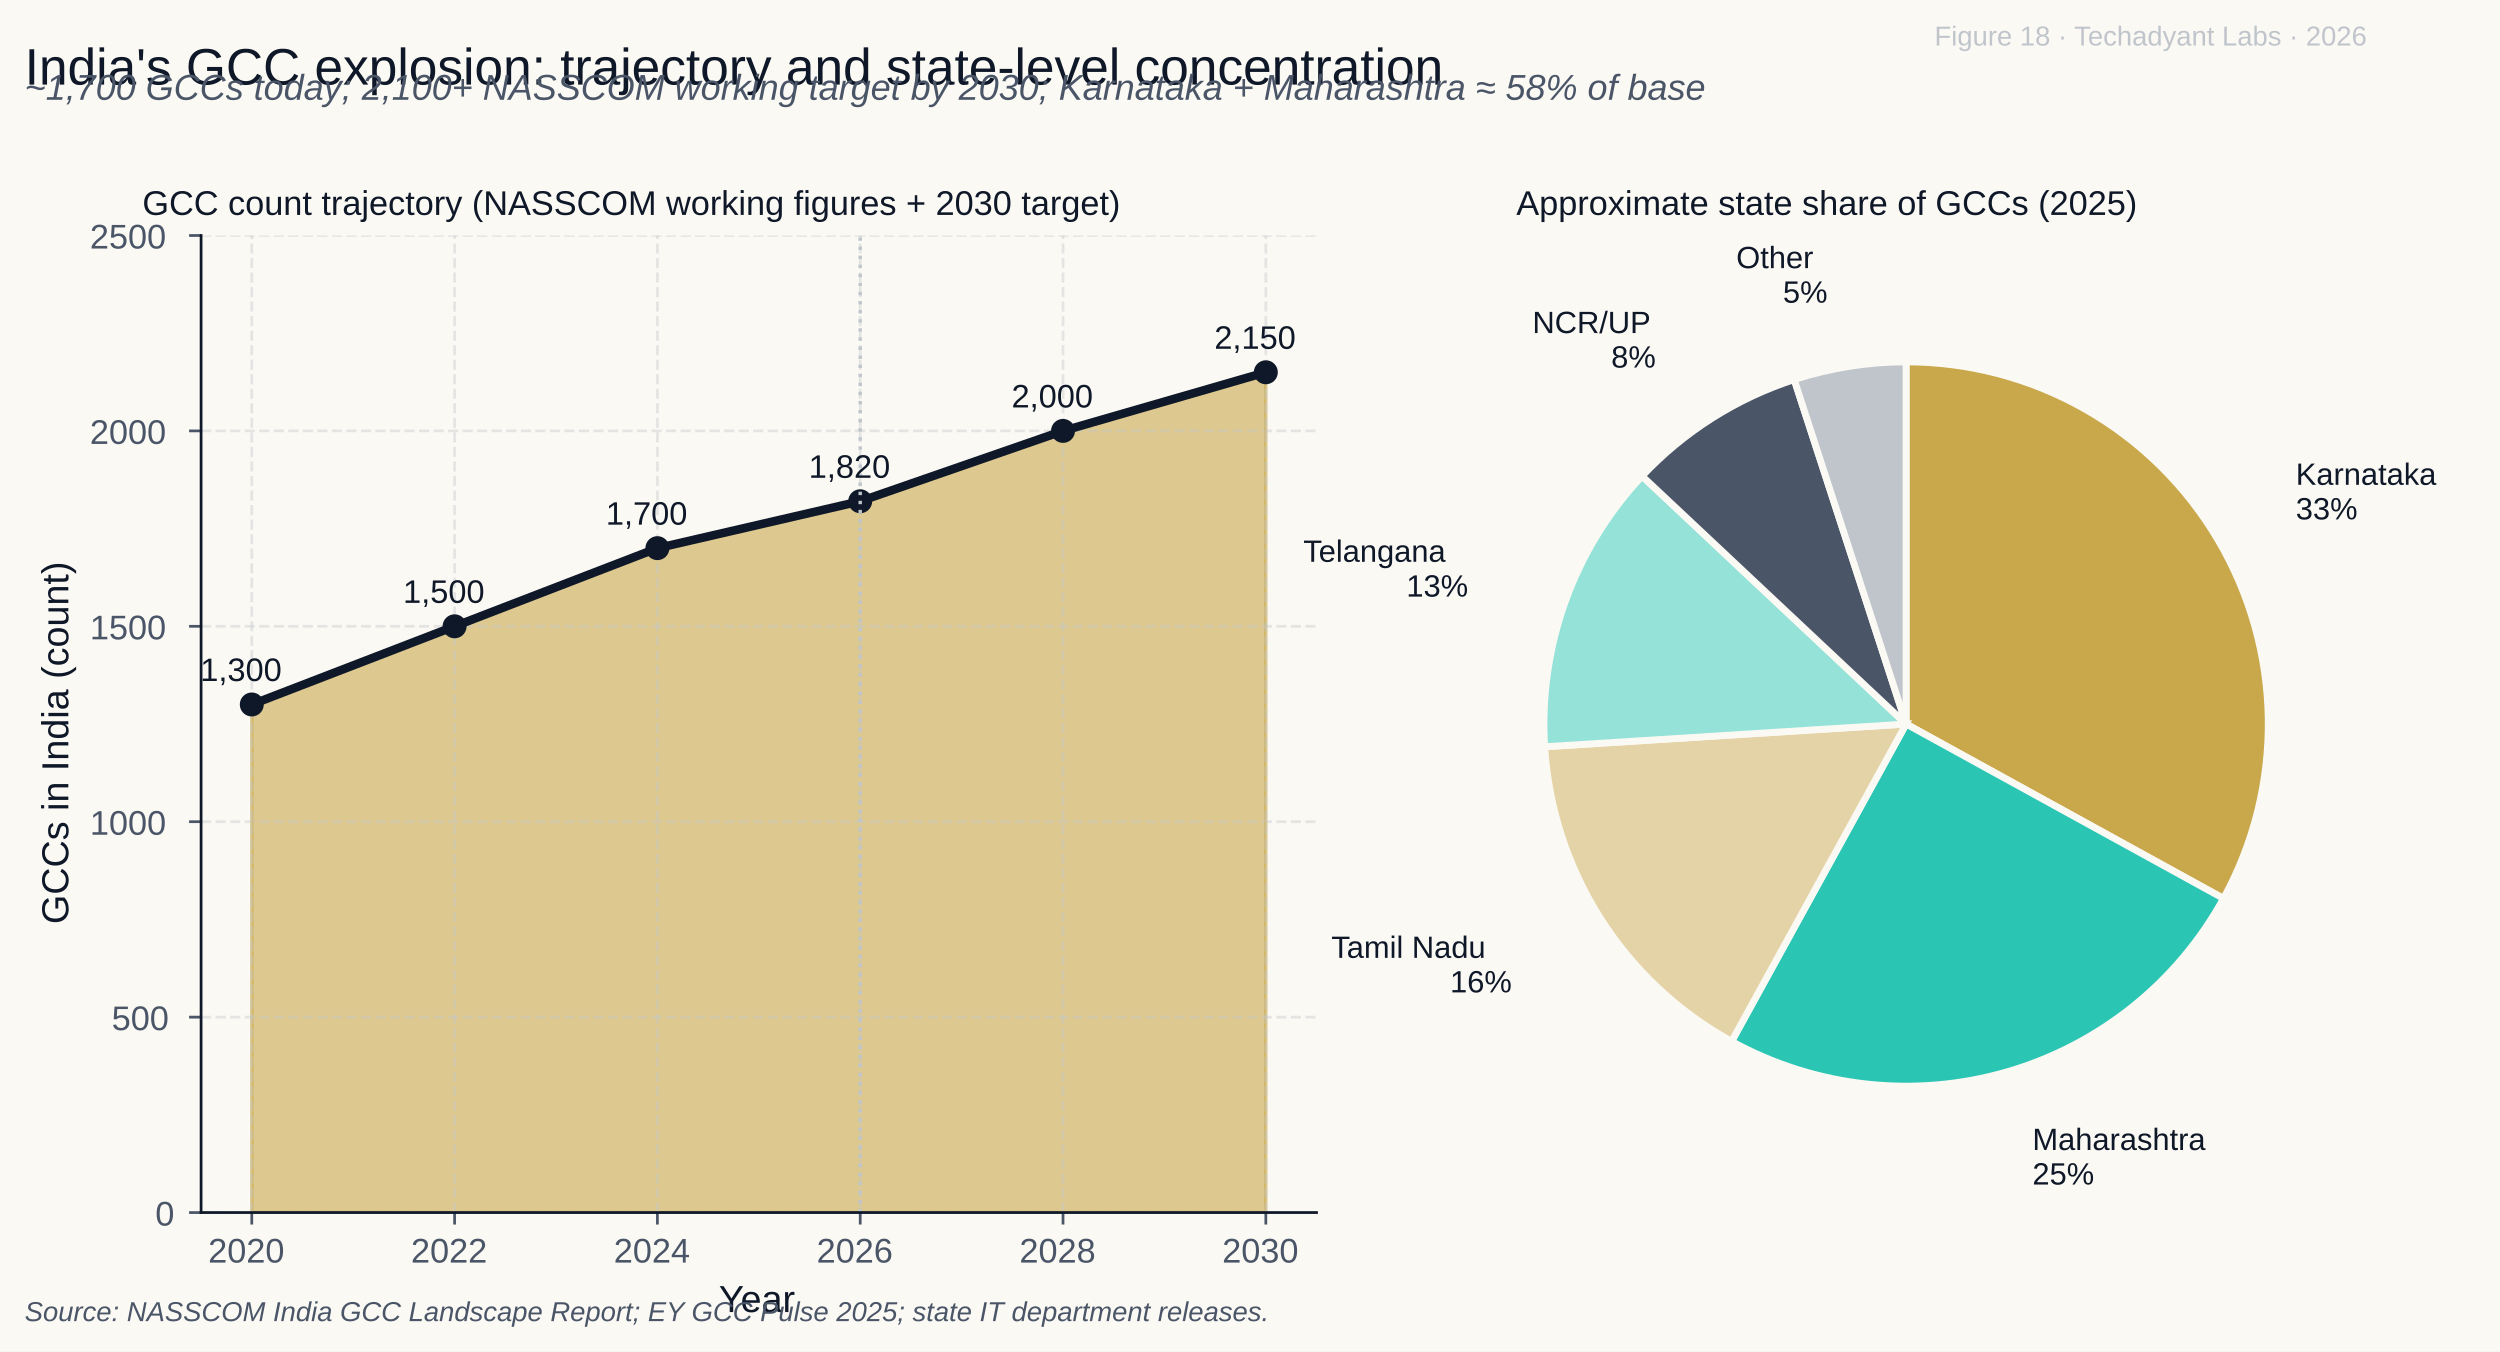
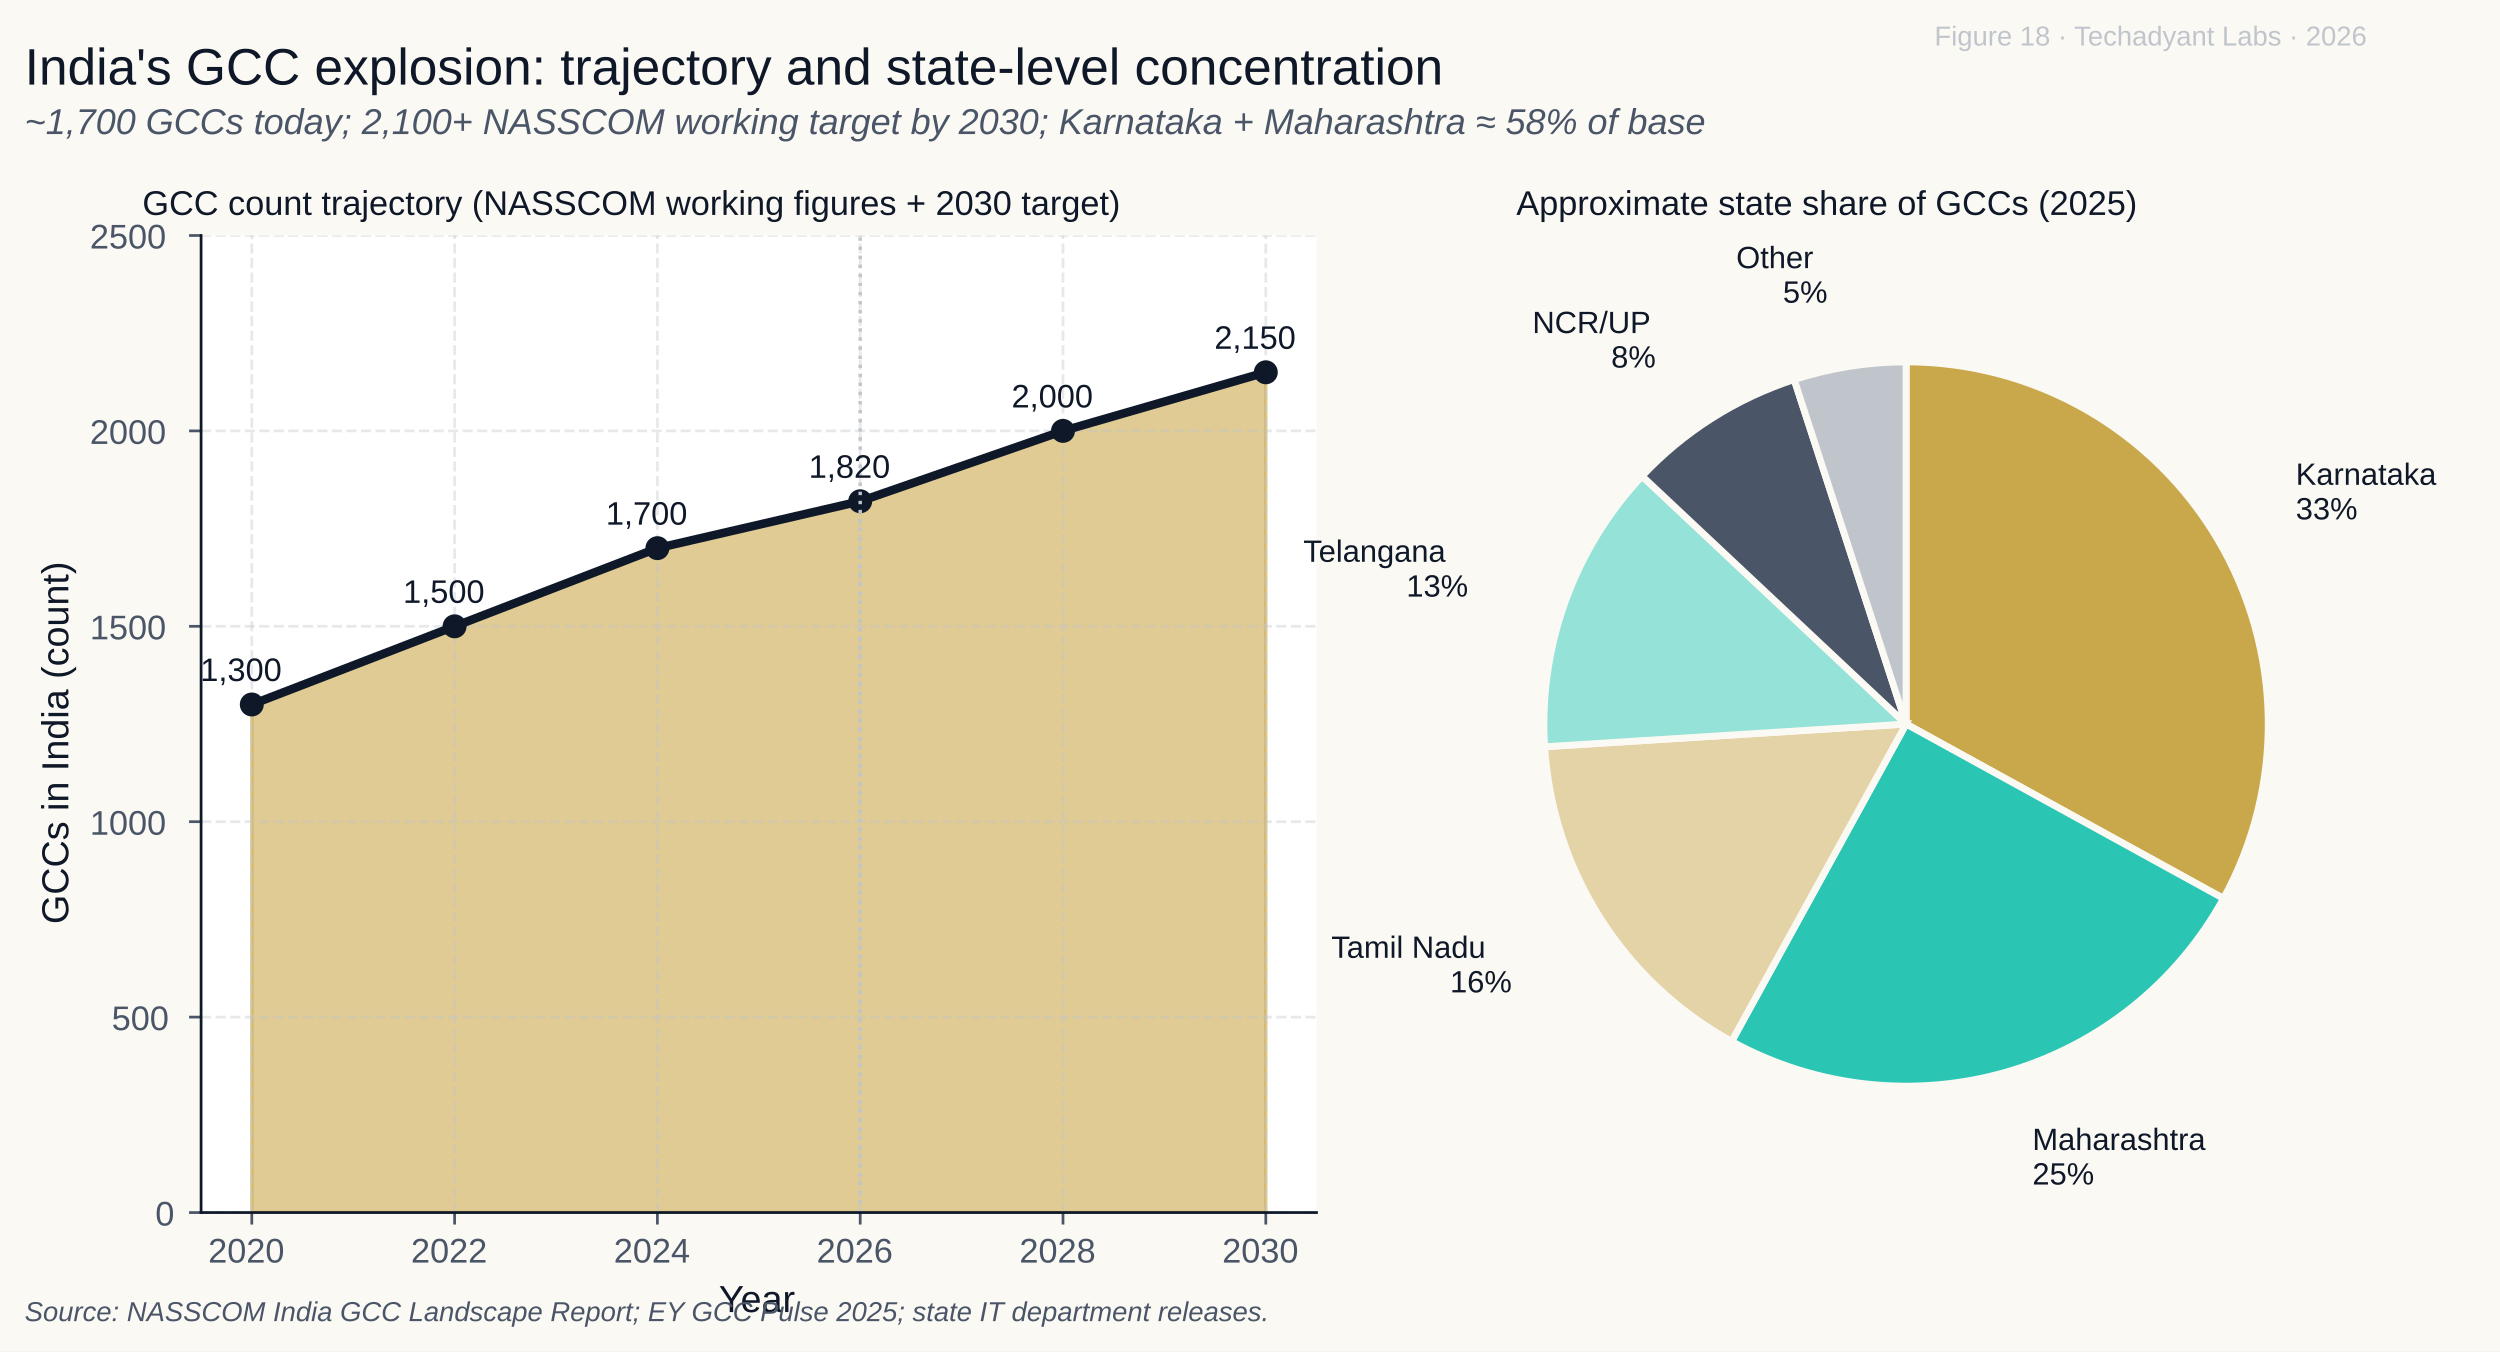
- <svg xmlns="http://www.w3.org/2000/svg" xmlns:xlink="http://www.w3.org/1999/xlink" width="729.536pt" height="394.382pt" viewBox="0 0 729.536 394.382" version="1.1">
+ <svg xmlns="http://www.w3.org/2000/svg" id="Layer_1" version="1.1" viewBox="0 0 729.54 394.38">
  <defs>
-     <style type="text/css">*{stroke-linejoin: round; stroke-linecap: butt}</style>
+     <style>
+       .st0 {
+         fill: #e4d3a6;
+       }
+ 
+       .st0, .st1, .st2, .st3, .st4, .st5 {
+         stroke: #fbf9f4;
+         stroke-width: 2px;
+       }
+ 
+       .st6 {
+         stroke-dasharray: 1 1.65;
+       }
+ 
+       .st6, .st7, .st8, .st9, .st10 {
+         fill: none;
+       }
+ 
+       .st6, .st11, .st12, .st13, .st9, .st10 {
+         stroke-linejoin: round;
+       }
+ 
+       .st6, .st10 {
+         stroke: #c0c5cc;
+       }
+ 
+       .st1, .st11 {
+         fill: #c9a84c;
+       }
+ 
+       .st7, .st12, .st9 {
+         stroke: #0f1828;
+       }
+ 
+       .st7, .st13, .st10 {
+         stroke-width: .8px;
+       }
+ 
+       .st7, .st9 {
+         stroke-linecap: square;
+       }
+ 
+       .st14 {
+         clip-path: url(#clippath-6);
+       }
+ 
+       .st15 {
+         clip-path: url(#clippath-7);
+       }
+ 
+       .st11 {
+         fill-opacity: .6;
+         stroke: #c9a84c;
+         stroke-opacity: .6;
+       }
+ 
+       .st16 {
+         clip-path: url(#clippath-15);
+       }
+ 
+       .st17 {
+         clip-path: url(#clippath-4);
+       }
+ 
+       .st18 {
+         clip-path: url(#clippath-9);
+       }
+ 
+       .st19 {
+         clip-path: url(#clippath-10);
+       }
+ 
+       .st20 {
+         font-size: 11px;
+       }
+ 
+       .st20, .st21, .st22, .st23, .st24, .st25, .st26, .st27, .st28 {
+         isolation: isolate;
+       }
+ 
+       .st20, .st12, .st23, .st24, .st25, .st26 {
+         fill: #0f1828;
+       }
+ 
+       .st20, .st22, .st23, .st24, .st25, .st26, .st28 {
+         font-family: ArialMT, Arial;
+       }
+ 
+       .st29 {
+         fill: #fbf9f4;
+       }
+ 
+       .st30 {
+         fill: #fff;
+       }
+ 
+       .st21, .st13, .st4, .st27, .st28 {
+         fill: #4a5567;
+       }
+ 
+       .st21, .st22 {
+         font-size: 8px;
+       }
+ 
+       .st21, .st27 {
+         font-family: Arial-ItalicMT, Arial;
+         font-style: italic;
+       }
+ 
+       .st13 {
+         stroke: #4a5567;
+       }
+ 
+       .st2 {
+         fill: #2bc5b4;
+       }
+ 
+       .st31 {
+         clip-path: url(#clippath-11);
+       }
+ 
+       .st22, .st3 {
+         fill: #c0c5cc;
+       }
+ 
+       .st23 {
+         font-size: 9px;
+       }
+ 
+       .st32 {
+         clip-path: url(#clippath-1);
+       }
+ 
+       .st24 {
+         font-size: 9.5px;
+       }
+ 
+       .st9 {
+         stroke-width: 2.5px;
+       }
+ 
+       .st33 {
+         clip-path: url(#clippath-5);
+       }
+ 
+       .st34 {
+         clip-path: url(#clippath-8);
+       }
+ 
+       .st25 {
+         font-size: 15px;
+       }
+ 
+       .st35 {
+         clip-path: url(#clippath-3);
+       }
+ 
+       .st36 {
+         clip-path: url(#clippath-12);
+       }
+ 
+       .st37 {
+         clip-path: url(#clippath-14);
+       }
+ 
+       .st26, .st28 {
+         font-size: 10px;
+       }
+ 
+       .st10 {
+         stroke-dasharray: 2.96 1.28;
+         stroke-opacity: .4;
+       }
+ 
+       .st38 {
+         clip-path: url(#clippath-2);
+       }
+ 
+       .st39 {
+         clip-path: url(#clippath-13);
+       }
+ 
+       .st5 {
+         fill: #95e2d9;
+       }
+ 
+       .st27 {
+         font-size: 10.5px;
+       }
+ 
+       .st40 {
+         clip-path: url(#clippath);
+       }
+     </style>
+     <clipPath id="clippath">
+       <rect class="st8" x="58.68" y="68.72" width="325.5" height="285.12" />
+     </clipPath>
+     <clipPath id="clippath-1">
+       <rect class="st8" x="58.68" y="68.72" width="325.5" height="285.12" />
+     </clipPath>
+     <clipPath id="clippath-2">
+       <rect class="st8" x="58.68" y="68.72" width="325.5" height="285.12" />
+     </clipPath>
+     <clipPath id="clippath-3">
+       <rect class="st8" x="58.68" y="68.72" width="325.5" height="285.12" />
+     </clipPath>
+     <clipPath id="clippath-4">
+       <rect class="st8" x="58.68" y="68.72" width="325.5" height="285.12" />
+     </clipPath>
+     <clipPath id="clippath-5">
+       <rect class="st8" x="58.68" y="68.72" width="325.5" height="285.12" />
+     </clipPath>
+     <clipPath id="clippath-6">
+       <rect class="st8" x="58.68" y="68.72" width="325.5" height="285.12" />
+     </clipPath>
+     <clipPath id="clippath-7">
+       <rect class="st8" x="58.68" y="68.72" width="325.5" height="285.12" />
+     </clipPath>
+     <clipPath id="clippath-8">
+       <rect class="st8" x="58.68" y="68.72" width="325.5" height="285.12" />
+     </clipPath>
+     <clipPath id="clippath-9">
+       <rect class="st8" x="58.68" y="68.72" width="325.5" height="285.12" />
+     </clipPath>
+     <clipPath id="clippath-10">
+       <rect class="st8" x="58.68" y="68.72" width="325.5" height="285.12" />
+     </clipPath>
+     <clipPath id="clippath-11">
+       <rect class="st8" x="58.68" y="68.72" width="325.5" height="285.12" />
+     </clipPath>
+     <clipPath id="clippath-12">
+       <rect class="st8" x="58.68" y="68.72" width="325.5" height="285.12" />
+     </clipPath>
+     <clipPath id="clippath-13">
+       <rect class="st8" x="58.68" y="68.72" width="325.5" height="285.12" />
+     </clipPath>
+     <clipPath id="clippath-14">
+       <rect class="st8" x="58.68" y="68.72" width="325.5" height="285.12" />
+     </clipPath>
+     <clipPath id="clippath-15">
+       <rect class="st8" x="58.68" y="68.72" width="325.5" height="285.12" />
+     </clipPath>
  </defs>
-   <g id="figure_1">
-     <g id="patch_1">
-       <path d="M 0 394.382  L 729.536 394.382  L 729.536 0  L 0 0  z " style="fill: #fbf9f4" />
-     </g>
-     <g id="axes_1">
-       <g id="patch_2">
-         <path d="M 58.68 353.839  L 384.18 353.839  L 384.18 68.719  L 58.68 68.719  z " style="fill: #fbf9f4" />
-       </g>
-       <g id="FillBetweenPolyCollection_1">
-         <defs>
-           <path id="m42785e7ecf" d="M 73.475 -188.806  L 73.475 -40.544  L 132.657 -40.544  L 191.839 -40.544  L 251.021 -40.544  L 310.203 -40.544  L 369.385 -40.544  L 369.385 -285.747  L 369.385 -285.747  L 310.203 -268.64  L 251.021 -248.111  L 191.839 -234.425  L 132.657 -211.616  L 73.475 -188.806  z " style="stroke: #c9a84c; stroke-opacity: 0.6" />
-         </defs>
-         <g clip-path="url(#pebb26c0f85)">
-           <use xlink:href="#m42785e7ecf" x="0" y="394.382" style="fill: #c9a84c; fill-opacity: 0.6; stroke: #c9a84c; stroke-opacity: 0.6" />
-         </g>
-       </g>
-       <g id="matplotlib.axis_1">
-         <g id="xtick_1">
-           <g id="line2d_1">
-             <path d="M 73.475 353.839  L 73.475 68.719  " clip-path="url(#pebb26c0f85)" style="fill: none; stroke-dasharray: 2.96,1.28; stroke-dashoffset: 0; stroke: #c0c5cc; stroke-opacity: 0.4; stroke-width: 0.8" />
-           </g>
-           <g id="line2d_2">
-             <defs>
-               <path id="mc6de2e1916" d="M 0 0  L 0 3.5  " style="stroke: #4a5567; stroke-width: 0.8" />
-             </defs>
-             <g>
-               <use xlink:href="#mc6de2e1916" x="73.475" y="353.839" style="fill: #4a5567; stroke: #4a5567; stroke-width: 0.8" />
-             </g>
-           </g>
-           <g id="text_1">
-             <text x="60.75" y="368.44" font-family="Arial, Helvetica, sans-serif" font-size="10.0" fill="#4a5567">2020</text>
-           </g>
-         </g>
-         <g id="xtick_2">
-           <g id="line2d_3">
-             <path d="M 132.657 353.839  L 132.657 68.719  " clip-path="url(#pebb26c0f85)" style="fill: none; stroke-dasharray: 2.96,1.28; stroke-dashoffset: 0; stroke: #c0c5cc; stroke-opacity: 0.4; stroke-width: 0.8" />
-           </g>
-           <g id="line2d_4">
-             <g>
-               <use xlink:href="#mc6de2e1916" x="132.657" y="353.839" style="fill: #4a5567; stroke: #4a5567; stroke-width: 0.8" />
-             </g>
-           </g>
-           <g id="text_2">
-             <text x="119.93" y="368.44" font-family="Arial, Helvetica, sans-serif" font-size="10.0" fill="#4a5567">2022</text>
-           </g>
-         </g>
-         <g id="xtick_3">
-           <g id="line2d_5">
-             <path d="M 191.839 353.839  L 191.839 68.719  " clip-path="url(#pebb26c0f85)" style="fill: none; stroke-dasharray: 2.96,1.28; stroke-dashoffset: 0; stroke: #c0c5cc; stroke-opacity: 0.4; stroke-width: 0.8" />
-           </g>
-           <g id="line2d_6">
-             <g>
-               <use xlink:href="#mc6de2e1916" x="191.839" y="353.839" style="fill: #4a5567; stroke: #4a5567; stroke-width: 0.8" />
-             </g>
-           </g>
-           <g id="text_3">
-             <text x="179.11" y="368.44" font-family="Arial, Helvetica, sans-serif" font-size="10.0" fill="#4a5567">2024</text>
-           </g>
-         </g>
-         <g id="xtick_4">
-           <g id="line2d_7">
-             <path d="M 251.021 353.839  L 251.021 68.719  " clip-path="url(#pebb26c0f85)" style="fill: none; stroke-dasharray: 2.96,1.28; stroke-dashoffset: 0; stroke: #c0c5cc; stroke-opacity: 0.4; stroke-width: 0.8" />
-           </g>
-           <g id="line2d_8">
-             <g>
-               <use xlink:href="#mc6de2e1916" x="251.021" y="353.839" style="fill: #4a5567; stroke: #4a5567; stroke-width: 0.8" />
-             </g>
-           </g>
-           <g id="text_4">
-             <text x="238.30" y="368.44" font-family="Arial, Helvetica, sans-serif" font-size="10.0" fill="#4a5567">2026</text>
-           </g>
-         </g>
-         <g id="xtick_5">
-           <g id="line2d_9">
-             <path d="M 310.203 353.839  L 310.203 68.719  " clip-path="url(#pebb26c0f85)" style="fill: none; stroke-dasharray: 2.96,1.28; stroke-dashoffset: 0; stroke: #c0c5cc; stroke-opacity: 0.4; stroke-width: 0.8" />
-           </g>
-           <g id="line2d_10">
-             <g>
-               <use xlink:href="#mc6de2e1916" x="310.203" y="353.839" style="fill: #4a5567; stroke: #4a5567; stroke-width: 0.8" />
-             </g>
-           </g>
-           <g id="text_5">
-             <text x="297.48" y="368.44" font-family="Arial, Helvetica, sans-serif" font-size="10.0" fill="#4a5567">2028</text>
-           </g>
-         </g>
-         <g id="xtick_6">
-           <g id="line2d_11">
-             <path d="M 369.385 353.839  L 369.385 68.719  " clip-path="url(#pebb26c0f85)" style="fill: none; stroke-dasharray: 2.96,1.28; stroke-dashoffset: 0; stroke: #c0c5cc; stroke-opacity: 0.4; stroke-width: 0.8" />
-           </g>
-           <g id="line2d_12">
-             <g>
-               <use xlink:href="#mc6de2e1916" x="369.385" y="353.839" style="fill: #4a5567; stroke: #4a5567; stroke-width: 0.8" />
-             </g>
-           </g>
-           <g id="text_6">
-             <text x="356.66" y="368.44" font-family="Arial, Helvetica, sans-serif" font-size="10.0" fill="#4a5567">2030</text>
-           </g>
-         </g>
-         <g id="text_7">
-           <text x="209.78" y="382.88" font-family="Arial, Helvetica, sans-serif" font-size="11.0" fill="#0f1828">Year</text>
-         </g>
-       </g>
-       <g id="matplotlib.axis_2">
-         <g id="ytick_1">
-           <g id="line2d_13">
-             <path d="M 58.68 353.839  L 384.18 353.839  " clip-path="url(#pebb26c0f85)" style="fill: none; stroke-dasharray: 2.96,1.28; stroke-dashoffset: 0; stroke: #c0c5cc; stroke-opacity: 0.4; stroke-width: 0.8" />
-           </g>
-           <g id="line2d_14">
-             <defs>
-               <path id="m8554a6dcc6" d="M 0 0  L -3.5 0  " style="stroke: #4a5567; stroke-width: 0.8" />
-             </defs>
-             <g>
-               <use xlink:href="#m8554a6dcc6" x="58.68" y="353.839" style="fill: #4a5567; stroke: #4a5567; stroke-width: 0.8" />
-             </g>
-           </g>
-           <g id="text_8">
-             <text x="45.32" y="357.64" font-family="Arial, Helvetica, sans-serif" font-size="10.0" fill="#4a5567">0</text>
-           </g>
-         </g>
-         <g id="ytick_2">
-           <g id="line2d_15">
-             <path d="M 58.68 296.815  L 384.18 296.815  " clip-path="url(#pebb26c0f85)" style="fill: none; stroke-dasharray: 2.96,1.28; stroke-dashoffset: 0; stroke: #c0c5cc; stroke-opacity: 0.4; stroke-width: 0.8" />
-           </g>
-           <g id="line2d_16">
-             <g>
-               <use xlink:href="#m8554a6dcc6" x="58.68" y="296.815" style="fill: #4a5567; stroke: #4a5567; stroke-width: 0.8" />
-             </g>
-           </g>
-           <g id="text_9">
-             <text x="32.59" y="300.61" font-family="Arial, Helvetica, sans-serif" font-size="10.0" fill="#4a5567">500</text>
-           </g>
-         </g>
-         <g id="ytick_3">
-           <g id="line2d_17">
-             <path d="M 58.68 239.791  L 384.18 239.791  " clip-path="url(#pebb26c0f85)" style="fill: none; stroke-dasharray: 2.96,1.28; stroke-dashoffset: 0; stroke: #c0c5cc; stroke-opacity: 0.4; stroke-width: 0.8" />
-           </g>
-           <g id="line2d_18">
-             <g>
-               <use xlink:href="#m8554a6dcc6" x="58.68" y="239.791" style="fill: #4a5567; stroke: #4a5567; stroke-width: 0.8" />
-             </g>
-           </g>
-           <g id="text_10">
-             <text x="26.23" y="243.59" font-family="Arial, Helvetica, sans-serif" font-size="10.0" fill="#4a5567">1000</text>
-           </g>
-         </g>
-         <g id="ytick_4">
-           <g id="line2d_19">
-             <path d="M 58.68 182.767  L 384.18 182.767  " clip-path="url(#pebb26c0f85)" style="fill: none; stroke-dasharray: 2.96,1.28; stroke-dashoffset: 0; stroke: #c0c5cc; stroke-opacity: 0.4; stroke-width: 0.8" />
-           </g>
-           <g id="line2d_20">
-             <g>
-               <use xlink:href="#m8554a6dcc6" x="58.68" y="182.767" style="fill: #4a5567; stroke: #4a5567; stroke-width: 0.8" />
-             </g>
-           </g>
-           <g id="text_11">
-             <text x="26.23" y="186.57" font-family="Arial, Helvetica, sans-serif" font-size="10.0" fill="#4a5567">1500</text>
-           </g>
-         </g>
-         <g id="ytick_5">
-           <g id="line2d_21">
-             <path d="M 58.68 125.743  L 384.18 125.743  " clip-path="url(#pebb26c0f85)" style="fill: none; stroke-dasharray: 2.96,1.28; stroke-dashoffset: 0; stroke: #c0c5cc; stroke-opacity: 0.4; stroke-width: 0.8" />
-           </g>
-           <g id="line2d_22">
-             <g>
-               <use xlink:href="#m8554a6dcc6" x="58.68" y="125.743" style="fill: #4a5567; stroke: #4a5567; stroke-width: 0.8" />
-             </g>
-           </g>
-           <g id="text_12">
-             <text x="26.23" y="129.54" font-family="Arial, Helvetica, sans-serif" font-size="10.0" fill="#4a5567">2000</text>
-           </g>
-         </g>
-         <g id="ytick_6">
-           <g id="line2d_23">
-             <path d="M 58.68 68.719  L 384.18 68.719  " clip-path="url(#pebb26c0f85)" style="fill: none; stroke-dasharray: 2.96,1.28; stroke-dashoffset: 0; stroke: #c0c5cc; stroke-opacity: 0.4; stroke-width: 0.8" />
-           </g>
-           <g id="line2d_24">
-             <g>
-               <use xlink:href="#m8554a6dcc6" x="58.68" y="68.719" style="fill: #4a5567; stroke: #4a5567; stroke-width: 0.8" />
-             </g>
-           </g>
-           <g id="text_13">
-             <text x="26.23" y="72.52" font-family="Arial, Helvetica, sans-serif" font-size="10.0" fill="#4a5567">2500</text>
-           </g>
-         </g>
-         <g id="text_14">
-           <text x="19.94" y="269.65" transform="rotate(-90.0 19.94 269.65)" font-family="Arial, Helvetica, sans-serif" font-size="11.0" fill="#0f1828">GCCs in India (count)</text>
-         </g>
-       </g>
-       <g id="line2d_25">
-         <path d="M 73.475 205.576  L 132.657 182.767  L 191.839 159.957  L 251.021 146.271  L 310.203 125.743  L 369.385 108.636  " clip-path="url(#pebb26c0f85)" style="fill: none; stroke: #0f1828; stroke-width: 2.5; stroke-linecap: square" />
-         <defs>
-           <path id="m20bd6888ed" d="M 0 3  C 0.796 3 1.559 2.684 2.121 2.121  C 2.684 1.559 3 0.796 3 0  C 3 -0.796 2.684 -1.559 2.121 -2.121  C 1.559 -2.684 0.796 -3 0 -3  C -0.796 -3 -1.559 -2.684 -2.121 -2.121  C -2.684 -1.559 -3 -0.796 -3 0  C -3 0.796 -2.684 1.559 -2.121 2.121  C -1.559 2.684 -0.796 3 0 3  z " style="stroke: #0f1828" />
-         </defs>
-         <g clip-path="url(#pebb26c0f85)">
-           <use xlink:href="#m20bd6888ed" x="73.475" y="205.576" style="fill: #0f1828; stroke: #0f1828" />
-           <use xlink:href="#m20bd6888ed" x="132.657" y="182.767" style="fill: #0f1828; stroke: #0f1828" />
-           <use xlink:href="#m20bd6888ed" x="191.839" y="159.957" style="fill: #0f1828; stroke: #0f1828" />
-           <use xlink:href="#m20bd6888ed" x="251.021" y="146.271" style="fill: #0f1828; stroke: #0f1828" />
-           <use xlink:href="#m20bd6888ed" x="310.203" y="125.743" style="fill: #0f1828; stroke: #0f1828" />
-           <use xlink:href="#m20bd6888ed" x="369.385" y="108.636" style="fill: #0f1828; stroke: #0f1828" />
-         </g>
-       </g>
-       <g id="line2d_26">
-         <path d="M 251.021 353.839  L 251.021 68.719  " clip-path="url(#pebb26c0f85)" style="fill: none; stroke-dasharray: 1,1.65; stroke-dashoffset: 0; stroke: #c0c5cc" />
-       </g>
-       <g id="patch_3">
-         <path d="M 58.68 353.839  L 58.68 68.719  " style="fill: none; stroke: #0f1828; stroke-width: 0.8; stroke-linejoin: miter; stroke-linecap: square" />
-       </g>
-       <g id="patch_4">
-         <path d="M 58.68 353.839  L 384.18 353.839  " style="fill: none; stroke: #0f1828; stroke-width: 0.8; stroke-linejoin: miter; stroke-linecap: square" />
-       </g>
-       <g id="text_15">
-         <text x="58.45" y="198.73" font-family="Arial, Helvetica, sans-serif" font-size="9.5" fill="#0f1828">1,300</text>
-       </g>
-       <g id="text_16">
-         <text x="117.63" y="175.92" font-family="Arial, Helvetica, sans-serif" font-size="9.5" fill="#0f1828">1,500</text>
-       </g>
-       <g id="text_17">
-         <text x="176.81" y="153.11" font-family="Arial, Helvetica, sans-serif" font-size="9.5" fill="#0f1828">1,700</text>
-       </g>
-       <g id="text_18">
-         <text x="236.00" y="139.43" font-family="Arial, Helvetica, sans-serif" font-size="9.5" fill="#0f1828">1,820</text>
-       </g>
-       <g id="text_19">
-         <text x="295.18" y="118.90" font-family="Arial, Helvetica, sans-serif" font-size="9.5" fill="#0f1828">2,000</text>
-       </g>
-       <g id="text_20">
-         <text x="354.36" y="101.79" font-family="Arial, Helvetica, sans-serif" font-size="9.5" fill="#0f1828">2,150</text>
-       </g>
-       <g id="text_21">
-         <text x="41.55" y="62.72" font-family="Arial, Helvetica, sans-serif" font-size="10.0" fill="#0f1828">GCC count trajectory (NASSCOM working figures + 2030 target)</text>
-       </g>
-     </g>
-     <g id="axes_2">
-       <g id="patch_5">
-         <path d="M 648.84 262.193  C 657.686 246.102 662.187 227.98 661.899 209.62  C 661.61 191.26 656.542 173.289 647.195 157.484  C 637.848 141.678 624.541 128.579 608.591 119.481  C 592.641 110.384 574.592 105.598 556.23 105.598  L 556.23 211.28  z " style="fill: #c9a84c; stroke: #fbf9f4; stroke-width: 2; stroke-linejoin: miter" />
-       </g>
-       <g id="patch_6">
-         <path d="M 505.317 303.89  C 529.87 317.387 558.809 320.582 585.714 312.766  C 612.62 304.949 635.342 286.745 648.84 262.193  L 556.23 211.28  z " style="fill: #2bc5b4; stroke: #fbf9f4; stroke-width: 2; stroke-linejoin: miter" />
-       </g>
-       <g id="patch_7">
-         <path d="M 450.757 217.916  C 451.874 235.68 457.462 252.878 467 267.907  C 476.538 282.936 489.719 295.314 505.317 303.89  L 556.23 211.28  z " style="fill: #e4d3a6; stroke: #fbf9f4; stroke-width: 2; stroke-linejoin: miter" />
-       </g>
-       <g id="patch_8">
-         <path d="M 479.191 138.936  C 469.309 149.46 461.686 161.898 456.796 175.482  C 451.906 189.065 449.85 203.507 450.757 217.916  L 556.23 211.28  z " style="fill: #95e2d9; stroke: #fbf9f4; stroke-width: 2; stroke-linejoin: miter" />
-       </g>
-       <g id="patch_9">
-         <path d="M 523.573 110.771  C 515.141 113.51 507.088 117.3 499.603 122.05  C 492.118 126.8 485.26 132.473 479.191 138.936  L 556.23 211.28  z " style="fill: #4a5567; stroke: #fbf9f4; stroke-width: 2; stroke-linejoin: miter" />
-       </g>
-       <g id="patch_10">
-         <path d="M 556.23 105.598  C 550.694 105.598 545.166 106.033 539.698 106.899  C 534.23 107.765 528.838 109.06 523.573 110.771  L 556.23 211.28  z " style="fill: #c0c5cc; stroke: #fbf9f4; stroke-width: 2; stroke-linejoin: miter" />
-       </g>
-       <g id="matplotlib.axis_3" />
-       <g id="matplotlib.axis_4" />
-       <g id="text_22">
-         <text x="669.94" y="141.48" font-family="Arial, Helvetica, sans-serif" font-size="9.0" fill="#0f1828">Karnataka</text>
-         <text x="669.94" y="151.56" font-family="Arial, Helvetica, sans-serif" font-size="9.0" fill="#0f1828">33%</text>
-       </g>
-       <g id="text_23">
-         <text x="593.09" y="335.58" font-family="Arial, Helvetica, sans-serif" font-size="9.0" fill="#0f1828">Maharashtra</text>
-         <text x="593.09" y="345.66" font-family="Arial, Helvetica, sans-serif" font-size="9.0" fill="#0f1828">25%</text>
-       </g>
-       <g id="text_24">
-         <text x="388.50" y="279.51" font-family="Arial, Helvetica, sans-serif" font-size="9.0" fill="#0f1828">Tamil Nadu</text>
-         <text x="423.15" y="289.59" font-family="Arial, Helvetica, sans-serif" font-size="9.0" fill="#0f1828">16%</text>
-       </g>
-       <g id="text_25">
-         <text x="380.32" y="163.94" font-family="Arial, Helvetica, sans-serif" font-size="9.0" fill="#0f1828">Telangana</text>
-         <text x="410.40" y="174.09" font-family="Arial, Helvetica, sans-serif" font-size="9.0" fill="#0f1828">13%</text>
-       </g>
-       <g id="text_26">
-         <text x="447.19" y="97.19" font-family="Arial, Helvetica, sans-serif" font-size="9.0" fill="#0f1828">NCR/UP</text>
-         <text x="470.17" y="107.26" font-family="Arial, Helvetica, sans-serif" font-size="9.0" fill="#0f1828">8%</text>
-       </g>
-       <g id="text_27">
-         <text x="506.66" y="78.25" font-family="Arial, Helvetica, sans-serif" font-size="9.0" fill="#0f1828">Other</text>
-         <text x="520.28" y="88.33" font-family="Arial, Helvetica, sans-serif" font-size="9.0" fill="#0f1828">5%</text>
-       </g>
-       <g id="text_28">
-         <text x="442.49" y="62.72" font-family="Arial, Helvetica, sans-serif" font-size="10.0" fill="#0f1828">Approximate state share of GCCs (2025)</text>
-       </g>
-     </g>
-     <g id="text_29">
-       <text x="7.20" y="24.68" font-family="Arial, Helvetica, sans-serif" font-size="15.0" fill="#0f1828">India's GCC explosion: trajectory and state-level concentration</text>
-     </g>
-     <g id="text_30">
-       <text x="7.20" y="29.12" font-family="Arial, Helvetica, sans-serif" font-size="10.5" font-style="italic" fill="#4a5567">~1,700 GCCs today; 2,100+ NASSCOM working target by 2030; Karnataka + Maharashtra ≈ 58% of base</text>
-     </g>
-     <g id="text_31">
-       <text x="564.51" y="13.28" font-family="Arial, Helvetica, sans-serif" font-size="8.0" fill="#c0c5cc">Figure 18 · Techadyant Labs · 2026</text>
-     </g>
-     <g id="text_32">
-       <text x="7.20" y="385.52" font-family="Arial, Helvetica, sans-serif" font-size="8.0" font-style="italic" fill="#4a5567">Source: NASSCOM India GCC Landscape Report; EY GCC Pulse 2025; state IT department releases.</text>
-     </g>
-   </g>
-   <defs>
-     <clipPath id="pebb26c0f85">
-       <rect x="58.68" y="68.719" width="325.5" height="285.12" />
-     </clipPath>
-   </defs>
+   <path class="st29" d="M0,394.38h729.54V0H0v394.38Z" />
+   <path class="st30" d="M58.68,353.84h325.5V68.72H58.68v285.12Z" />
+   <g class="st40">
+     <path id="m42785e7ecf" class="st11" d="M73.48,205.58v148.26h295.91V108.64h0l-59.18,17.11-59.18,20.53-59.18,13.69-59.18,22.81-59.18,22.81Z" />
+   </g>
+   <g class="st32">
+     <path class="st10" d="M73.48,353.84V68.72" />
+   </g>
+   <path id="mc6de2e1916" class="st13" d="M73.48,353.84v3.5" />
+   <text class="st28" transform="translate(60.75 368.44)">
+     <tspan x="0" y="0">2020</tspan>
+   </text>
+   <g class="st38">
+     <path class="st10" d="M132.66,353.84V68.72" />
+   </g>
+   <path id="mc6de2e19161" data-name="mc6de2e1916" class="st13" d="M132.66,353.84v3.5" />
+   <text class="st28" transform="translate(119.93 368.44)">
+     <tspan x="0" y="0">2022</tspan>
+   </text>
+   <g class="st35">
+     <path class="st10" d="M191.84,353.84V68.72" />
+   </g>
+   <path id="mc6de2e19162" data-name="mc6de2e1916" class="st13" d="M191.84,353.84v3.5" />
+   <text class="st28" transform="translate(179.11 368.44)">
+     <tspan x="0" y="0">2024</tspan>
+   </text>
+   <g class="st17">
+     <path class="st10" d="M251.02,353.84V68.72" />
+   </g>
+   <path id="mc6de2e19163" data-name="mc6de2e1916" class="st13" d="M251.02,353.84v3.5" />
+   <text class="st28" transform="translate(238.3 368.44)">
+     <tspan x="0" y="0">2026</tspan>
+   </text>
+   <g class="st33">
+     <path class="st10" d="M310.2,353.84V68.72" />
+   </g>
+   <path id="mc6de2e19164" data-name="mc6de2e1916" class="st13" d="M310.2,353.84v3.5" />
+   <text class="st28" transform="translate(297.48 368.44)">
+     <tspan x="0" y="0">2028</tspan>
+   </text>
+   <g class="st14">
+     <path class="st10" d="M369.38,353.84V68.72" />
+   </g>
+   <path id="mc6de2e19165" data-name="mc6de2e1916" class="st13" d="M369.38,353.84v3.5" />
+   <text class="st28" transform="translate(356.66 368.44)">
+     <tspan x="0" y="0">2030</tspan>
+   </text>
+   <text class="st20" transform="translate(209.78 382.88)">
+     <tspan x="0" y="0">Year</tspan>
+   </text>
+   <g class="st15">
+     <path class="st10" d="M58.68,353.84h325.5" />
+   </g>
+   <path id="m8554a6dcc6" class="st13" d="M58.68,353.84h-3.5" />
+   <text class="st28" transform="translate(45.32 357.64)">
+     <tspan x="0" y="0">0</tspan>
+   </text>
+   <g class="st34">
+     <path class="st10" d="M58.68,296.81h325.5" />
+   </g>
+   <path id="m8554a6dcc61" data-name="m8554a6dcc6" class="st13" d="M58.68,296.81h-3.5" />
+   <text class="st28" transform="translate(32.59 300.61)">
+     <tspan x="0" y="0">500</tspan>
+   </text>
+   <g class="st18">
+     <path class="st10" d="M58.68,239.79h325.5" />
+   </g>
+   <path id="m8554a6dcc62" data-name="m8554a6dcc6" class="st13" d="M58.68,239.79h-3.5" />
+   <text class="st28" transform="translate(26.23 243.59)">
+     <tspan x="0" y="0">1000</tspan>
+   </text>
+   <g class="st19">
+     <path class="st10" d="M58.68,182.77h325.5" />
+   </g>
+   <path id="m8554a6dcc63" data-name="m8554a6dcc6" class="st13" d="M58.68,182.77h-3.5" />
+   <text class="st28" transform="translate(26.23 186.57)">
+     <tspan x="0" y="0">1500</tspan>
+   </text>
+   <g class="st31">
+     <path class="st10" d="M58.68,125.74h325.5" />
+   </g>
+   <path id="m8554a6dcc64" data-name="m8554a6dcc6" class="st13" d="M58.68,125.74h-3.5" />
+   <text class="st28" transform="translate(26.23 129.54)">
+     <tspan x="0" y="0">2000</tspan>
+   </text>
+   <g class="st36">
+     <path class="st10" d="M58.68,68.72h325.5" />
+   </g>
+   <path id="m8554a6dcc65" data-name="m8554a6dcc6" class="st13" d="M58.68,68.72h-3.5" />
+   <text class="st28" transform="translate(26.23 72.52)">
+     <tspan x="0" y="0">2500</tspan>
+   </text>
+   <text class="st20" transform="translate(19.94 269.65) rotate(-90)">
+     <tspan x="0" y="0">GCCs in India (count)</tspan>
+   </text>
+   <g class="st39">
+     <path class="st9" d="M73.48,205.58l59.18-22.81,59.18-22.81,59.18-13.69,59.18-20.53,59.18-17.11" />
+   </g>
+   <g class="st37">
+     <path id="m20bd6888ed" class="st12" d="M73.48,208.58c.8,0,1.56-.32,2.12-.88.56-.56.88-1.33.88-2.12s-.32-1.56-.88-2.12c-.56-.56-1.33-.88-2.12-.88s-1.56.32-2.12.88c-.56.56-.88,1.33-.88,2.12s.32,1.56.88,2.12c.56.56,1.33.88,2.12.88Z" />
+     <path id="m20bd6888ed1" data-name="m20bd6888ed" class="st12" d="M132.66,185.77c.8,0,1.56-.32,2.12-.88.56-.56.88-1.33.88-2.12s-.32-1.56-.88-2.12c-.56-.56-1.33-.88-2.12-.88s-1.56.32-2.12.88c-.56.56-.88,1.33-.88,2.12s.32,1.56.88,2.12c.56.56,1.33.88,2.12.88Z" />
+     <path id="m20bd6888ed2" data-name="m20bd6888ed" class="st12" d="M191.84,162.96c.8,0,1.56-.32,2.12-.88.56-.56.88-1.33.88-2.12s-.32-1.56-.88-2.12c-.56-.56-1.33-.88-2.12-.88s-1.56.32-2.12.88c-.56.56-.88,1.33-.88,2.12s.32,1.56.88,2.12c.56.56,1.33.88,2.12.88Z" />
+     <path id="m20bd6888ed3" data-name="m20bd6888ed" class="st12" d="M251.02,149.27c.8,0,1.56-.32,2.12-.88.56-.56.88-1.33.88-2.12s-.32-1.56-.88-2.12c-.56-.56-1.33-.88-2.12-.88s-1.56.32-2.12.88c-.56.56-.88,1.33-.88,2.12s.32,1.56.88,2.12c.56.56,1.33.88,2.12.88Z" />
+     <path id="m20bd6888ed4" data-name="m20bd6888ed" class="st12" d="M310.2,128.74c.8,0,1.56-.32,2.12-.88.56-.56.88-1.33.88-2.12s-.32-1.56-.88-2.12c-.56-.56-1.33-.88-2.12-.88s-1.56.32-2.12.88c-.56.56-.88,1.33-.88,2.12s.32,1.56.88,2.12c.56.56,1.33.88,2.12.88Z" />
+     <path id="m20bd6888ed5" data-name="m20bd6888ed" class="st12" d="M369.38,111.64c.8,0,1.56-.32,2.12-.88.56-.56.88-1.33.88-2.12s-.32-1.56-.88-2.12c-.56-.56-1.33-.88-2.12-.88s-1.56.32-2.12.88c-.56.56-.88,1.33-.88,2.12s.32,1.56.88,2.12c.56.56,1.33.88,2.12.88Z" />
+   </g>
+   <g class="st16">
+     <path class="st6" d="M251.02,353.84V68.72" />
+   </g>
+   <path class="st7" d="M58.68,353.84V68.72" />
+   <path class="st7" d="M58.68,353.84h325.5" />
+   <text class="st24" transform="translate(58.45 198.73)">
+     <tspan x="0" y="0">1,300</tspan>
+   </text>
+   <text class="st24" transform="translate(117.63 175.92)">
+     <tspan x="0" y="0">1,500</tspan>
+   </text>
+   <text class="st24" transform="translate(176.81 153.11)">
+     <tspan x="0" y="0">1,700</tspan>
+   </text>
+   <text class="st24" transform="translate(236 139.43)">
+     <tspan x="0" y="0">1,820</tspan>
+   </text>
+   <text class="st24" transform="translate(295.18 118.9)">
+     <tspan x="0" y="0">2,000</tspan>
+   </text>
+   <text class="st24" transform="translate(354.36 101.79)">
+     <tspan x="0" y="0">2,150</tspan>
+   </text>
+   <text class="st26" transform="translate(41.55 62.72)">
+     <tspan x="0" y="0">GCC count trajectory (NASSCOM working figures + 2030 target)</tspan>
+   </text>
+   <path class="st1" d="M648.84,262.19c8.85-16.09,13.35-34.21,13.06-52.57-.29-18.36-5.36-36.33-14.7-52.14-9.35-15.81-22.65-28.9-38.6-38-15.95-9.1-34-13.88-52.36-13.88v105.68l92.61,50.91Z" />
+   <path class="st2" d="M505.32,303.89c24.55,13.5,53.49,16.69,80.4,8.88,26.91-7.82,49.63-26.02,63.13-50.57l-92.61-50.91-50.91,92.61Z" />
+   <path class="st0" d="M450.76,217.92c1.12,17.76,6.71,34.96,16.24,49.99s22.72,27.41,38.32,35.98l50.91-92.61-105.47,6.64Z" />
+   <path class="st5" d="M479.19,138.94c-9.88,10.52-17.5,22.96-22.4,36.55-4.89,13.58-6.95,28.03-6.04,42.43l105.47-6.64-77.04-72.34Z" />
+   <path class="st4" d="M523.57,110.77c-8.43,2.74-16.48,6.53-23.97,11.28-7.49,4.75-14.34,10.42-20.41,16.89l77.04,72.34-32.66-100.51Z" />
+   <path class="st3" d="M556.23,105.6c-5.54,0-11.06.44-16.53,1.3-5.47.87-10.86,2.16-16.13,3.87l32.66,100.51v-105.68Z" />
+   <text class="st23" transform="translate(669.94 141.48)">
+     <tspan x="0" y="0">Karnataka</tspan>
+   </text>
+   <text class="st23" transform="translate(669.94 151.56)">
+     <tspan x="0" y="0">33%</tspan>
+   </text>
+   <text class="st23" transform="translate(593.09 335.58)">
+     <tspan x="0" y="0">Maharashtra</tspan>
+   </text>
+   <text class="st23" transform="translate(593.09 345.66)">
+     <tspan x="0" y="0">25%</tspan>
+   </text>
+   <text class="st23" transform="translate(388.5 279.51)">
+     <tspan x="0" y="0">Tamil Nadu</tspan>
+   </text>
+   <text class="st23" transform="translate(423.15 289.59)">
+     <tspan x="0" y="0">16%</tspan>
+   </text>
+   <text class="st23" transform="translate(380.32 163.94)">
+     <tspan x="0" y="0">Telangana</tspan>
+   </text>
+   <text class="st23" transform="translate(410.4 174.09)">
+     <tspan x="0" y="0">13%</tspan>
+   </text>
+   <text class="st23" transform="translate(447.19 97.19)">
+     <tspan x="0" y="0">NCR/UP</tspan>
+   </text>
+   <text class="st23" transform="translate(470.17 107.26)">
+     <tspan x="0" y="0">8%</tspan>
+   </text>
+   <text class="st23" transform="translate(506.66 78.25)">
+     <tspan x="0" y="0">Other</tspan>
+   </text>
+   <text class="st23" transform="translate(520.28 88.33)">
+     <tspan x="0" y="0">5%</tspan>
+   </text>
+   <text class="st26" transform="translate(442.49 62.72)">
+     <tspan x="0" y="0">Approximate state share of GCCs (2025)</tspan>
+   </text>
+   <text class="st25" transform="translate(7.2 24.68)">
+     <tspan x="0" y="0">India's GCC explosion: trajectory and state-level concentration</tspan>
+   </text>
+   <text class="st27" transform="translate(7.2 39.12)">
+     <tspan x="0" y="0">~1,700 GCCs today; 2,100+ NASSCOM working target by 2030; Karnataka + Maharashtra ≈ 58% of base</tspan>
+   </text>
+   <text class="st22" transform="translate(564.51 13.28)">
+     <tspan x="0" y="0">Figure 18 · Techadyant Labs · 2026</tspan>
+   </text>
+   <text class="st21" transform="translate(7.2 385.52)">
+     <tspan x="0" y="0">Source: NASSCOM India GCC Landscape Report; EY GCC Pulse 2025; state IT department releases.</tspan>
+   </text>
</svg>
